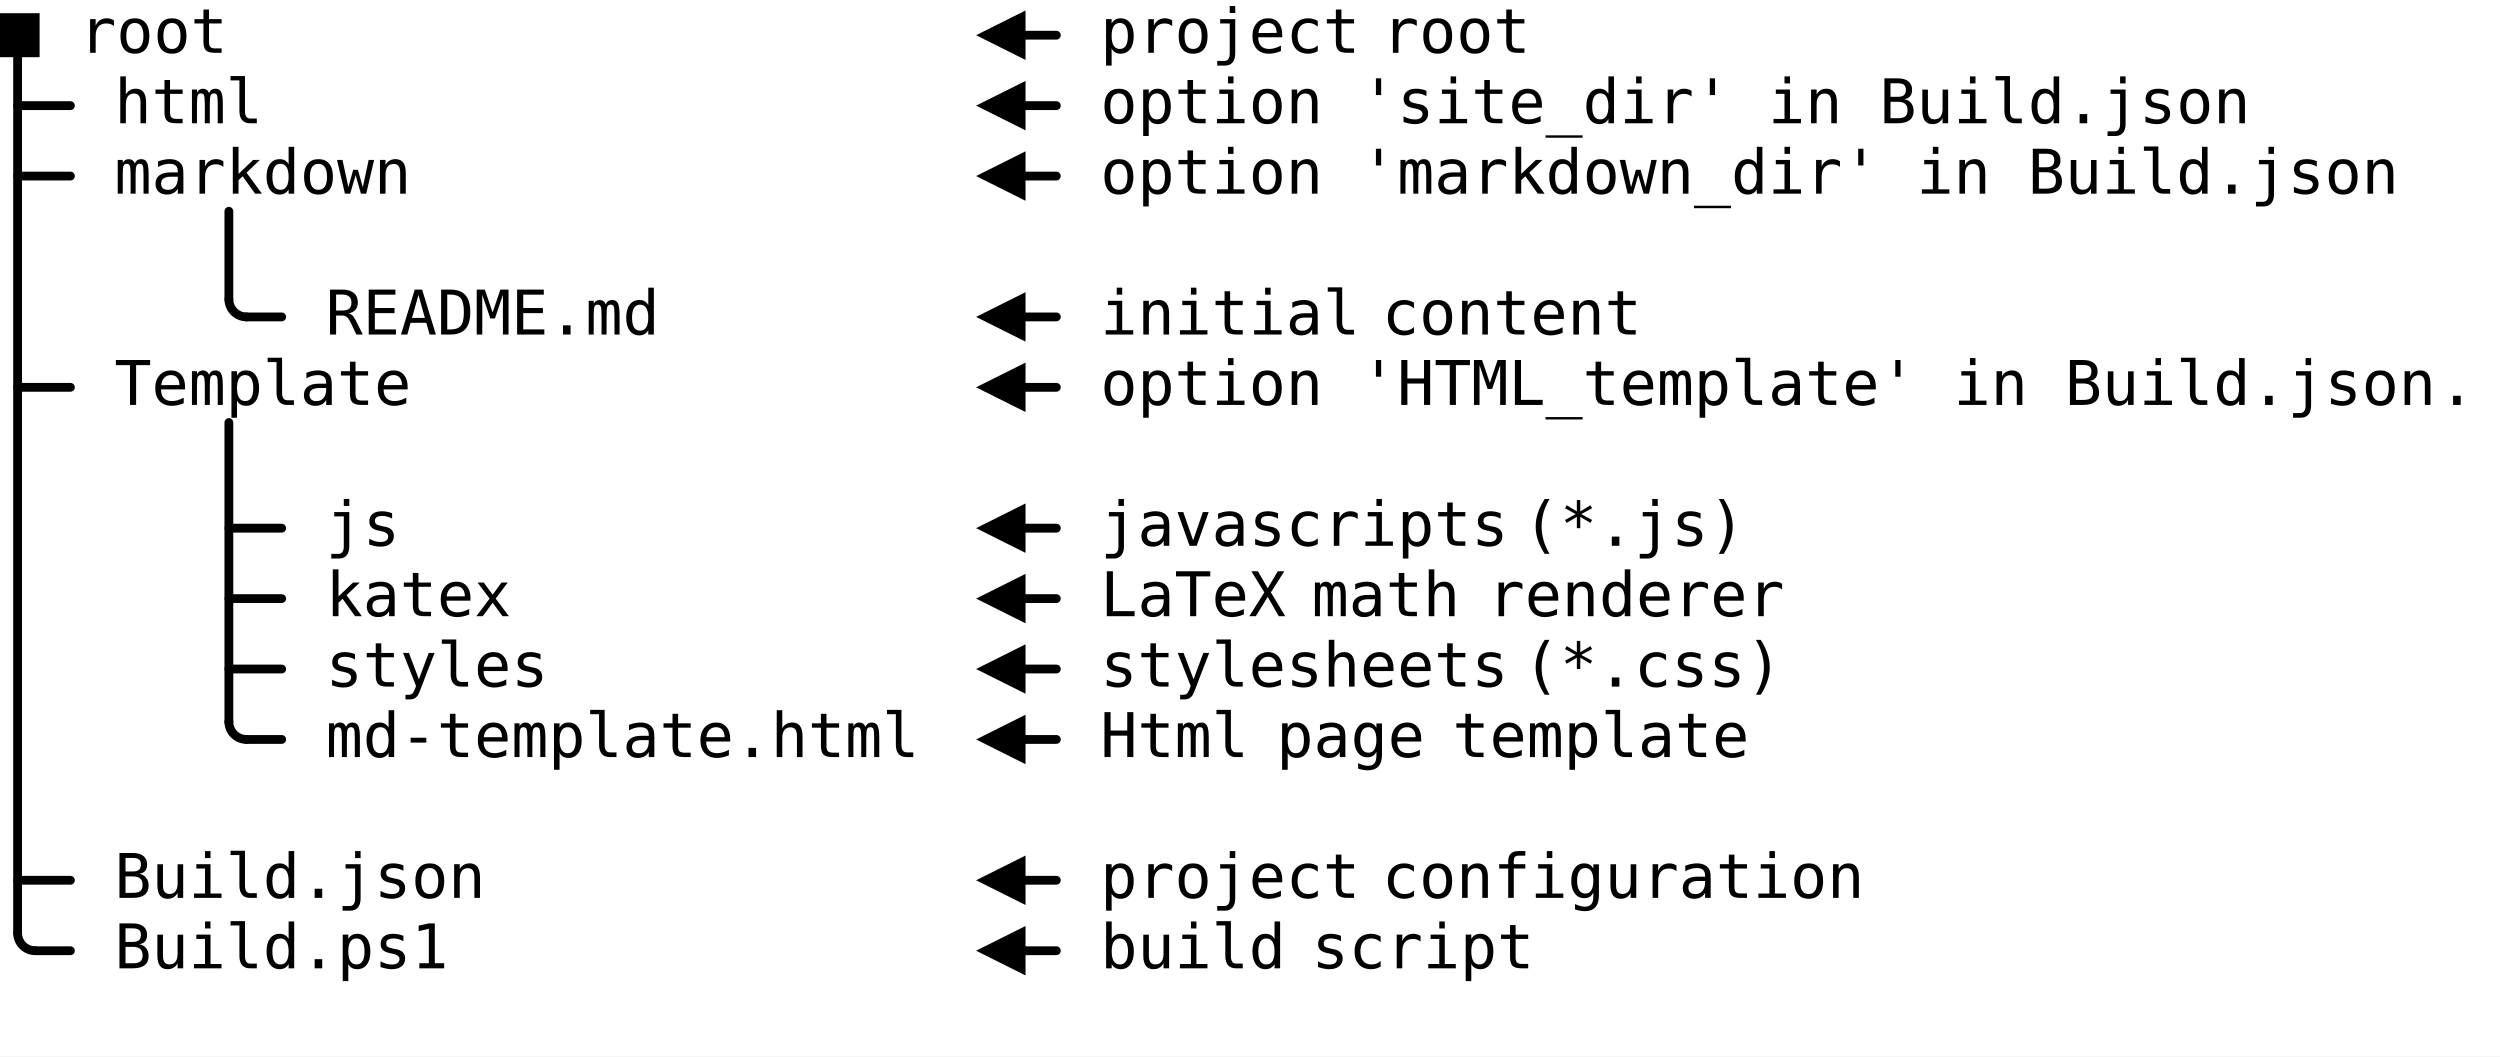
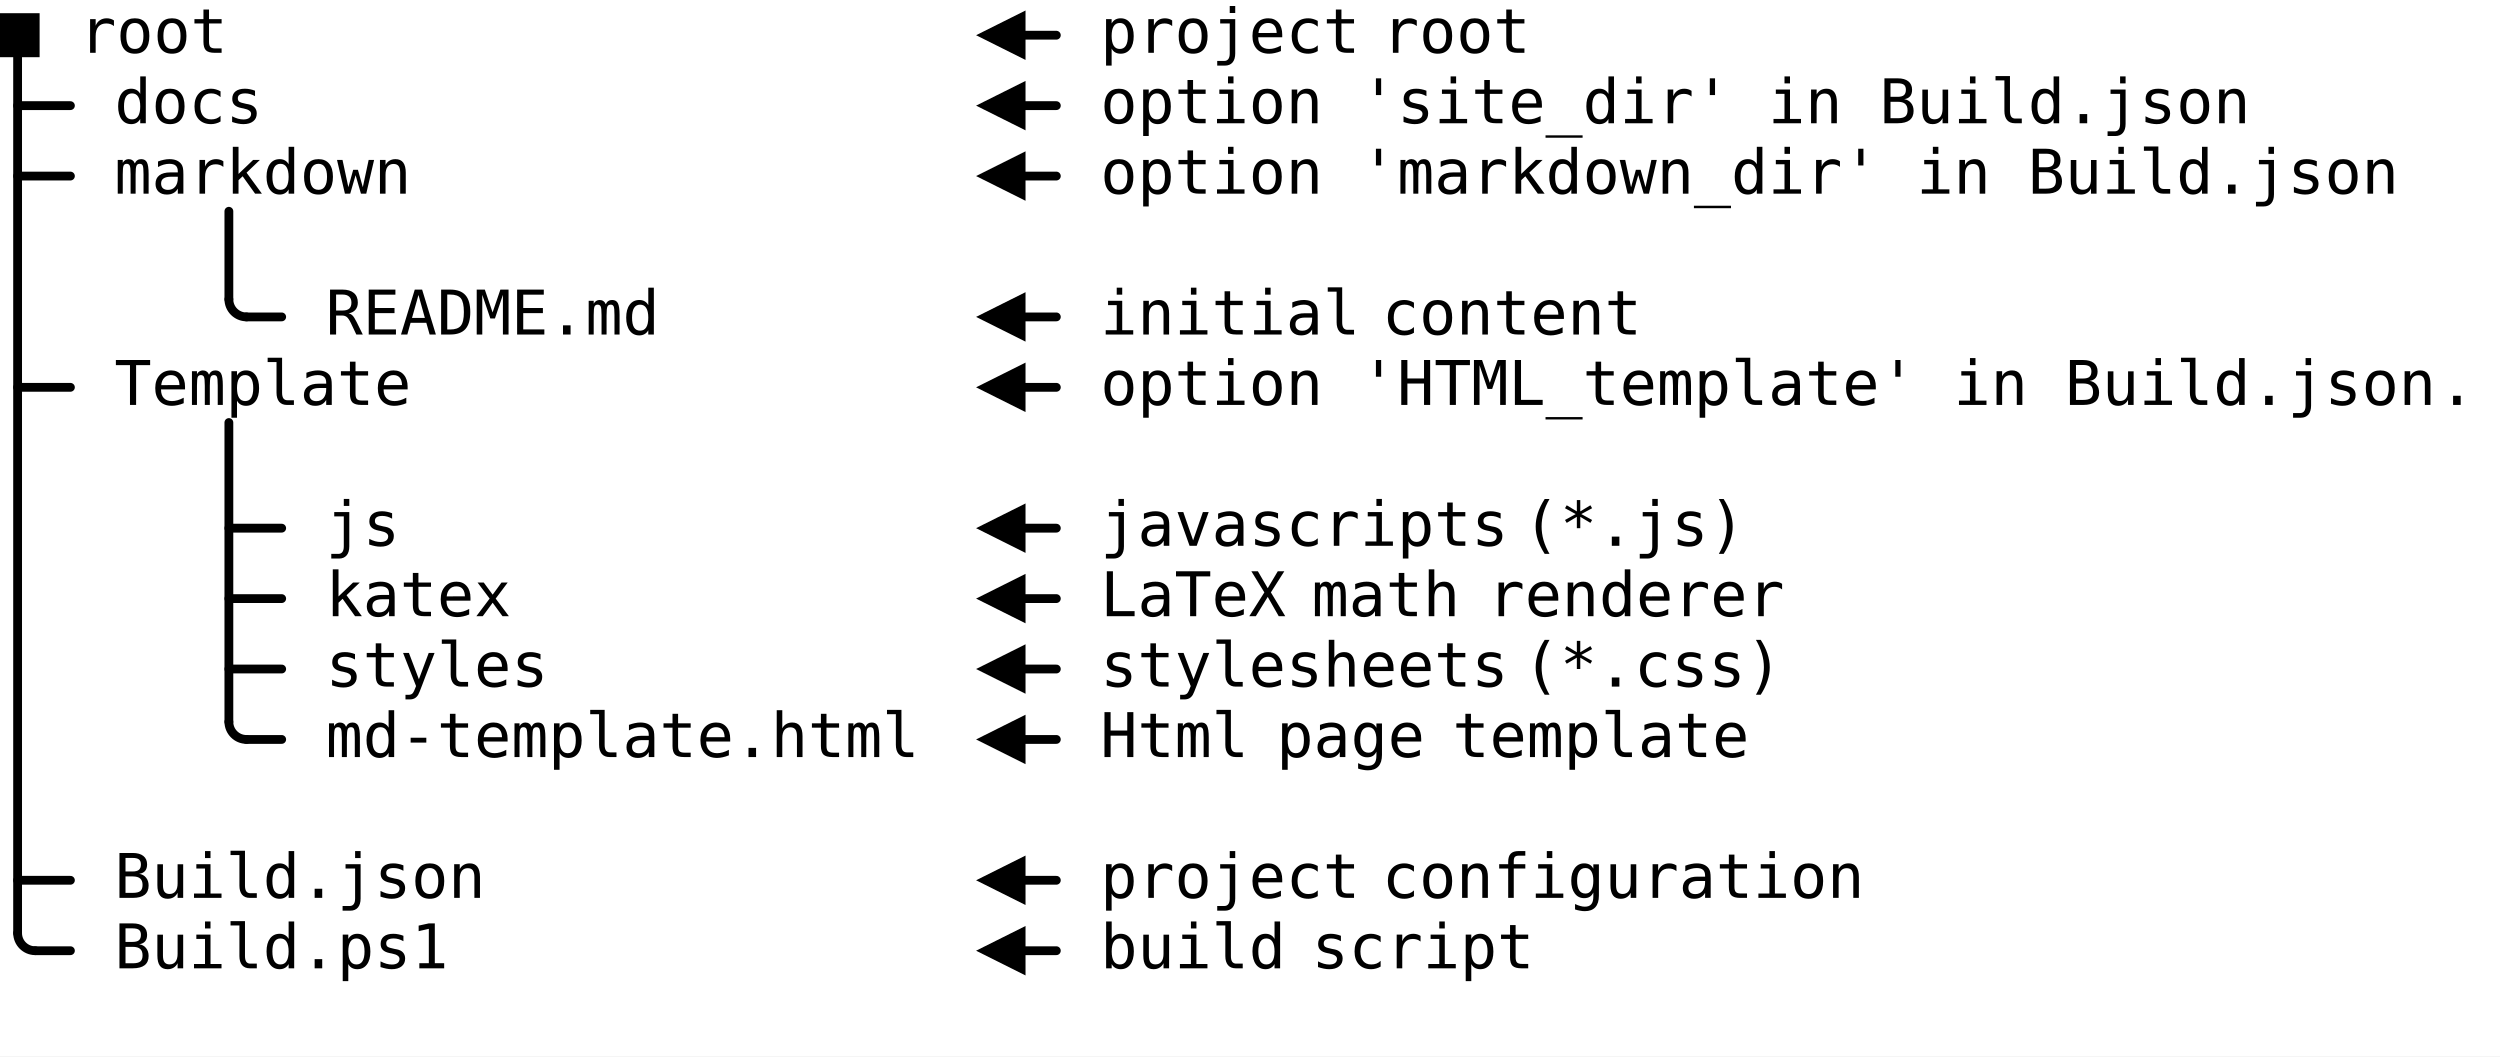
<svg xmlns="http://www.w3.org/2000/svg" width="568" height="240">
  <style>line, path, circle,rect,polygon {
                          stroke: black;
                          stroke-width: 2;
                          stroke-opacity: 1;
                          fill-opacity: 1;
                          stroke-linecap: round;
                          stroke-linejoin: miter;
                        }

                    text {
                        /* This fix the spacing bug in svg text*/
                        white-space: pre;
                        fill: black;
                        }
                        rect.backdrop{
                            stroke: none;
                            fill: white;
                        }
                        .broken{
                            stroke-dasharray: 8;
                        }
                        .filled{
                            fill: black;
                        }
                        .bg_filled{
                            fill: white;
                        }
                        .nofill{
                            fill: white;
                        }

                        text {
                         font-family: Monospace;
                         font-size: 14px;
                        }

                        .end_marked_arrow{
                            marker-end: url(#arrow);
                         }
                        .start_marked_arrow{
                            marker-start: url(#arrow);
                         }

                        .end_marked_diamond{
                            marker-end: url(#diamond);
                         }
                        .start_marked_diamond{
                            marker-start: url(#diamond);
                         }

                        .end_marked_circle{
                            marker-end: url(#circle);
                         }
                        .start_marked_circle{
                            marker-start: url(#circle);
                         }

                        .end_marked_open_circle{
                            marker-end: url(#open_circle);
                         }
                        .start_marked_open_circle{
                            marker-start: url(#open_circle);
                         }

                        .end_marked_big_open_circle{
                            marker-end: url(#big_open_circle);
                         }
                        .start_marked_big_open_circle{
                            marker-start: url(#big_open_circle);
                         }

                         
                        </style>
  <defs>
    <marker id="arrow" viewBox="-2 -2 8 8" refX="4" refY="2" markerWidth="7" markerHeight="7" orient="auto-start-reverse">
      <polygon points="0,0 0,4 4,2 0,0" />
    </marker>
    <marker id="diamond" viewBox="-2 -2 8 8" refX="4" refY="2" markerWidth="7" markerHeight="7" orient="auto-start-reverse">
      <polygon points="0,2 2,0 4,2 2,4 0,2" />
    </marker>
    <marker id="circle" viewBox="0 0 8 8" refX="4" refY="4" markerWidth="7" markerHeight="7" orient="auto-start-reverse">
      <circle cx="4" cy="4" r="2" class="filled" />
    </marker>
    <marker id="open_circle" viewBox="0 0 8 8" refX="4" refY="4" markerWidth="7" markerHeight="7" orient="auto-start-reverse">
      <circle cx="4" cy="4" r="2" class="bg_filled" />
    </marker>
    <marker id="big_open_circle" viewBox="0 0 8 8" refX="4" refY="4" markerWidth="7" markerHeight="7" orient="auto-start-reverse">
      <circle cx="4" cy="4" r="3" class="bg_filled" />
    </marker>
  </defs>
  <rect class="backdrop" x="0" y="0" width="568" height="240" />
  <rect x="0" y="4" width="8" height="8" class="solid filled" rx="0" />
  <text x="18" y="12">root</text>
-   <text x="26" y="28">html</text>
+   <text x="26" y="28">docs</text>
  <text x="26" y="44">markdown</text>
  <text x="74" y="76">README.md</text>
  <text x="26" y="92">Template</text>
  <text x="250" y="12">project</text>
  <text x="314" y="12">root</text>
  <text x="250" y="76">initial</text>
  <text x="314" y="76">content</text>
  <text x="554" y="92">.</text>
  <text x="74" y="124">js</text>
  <text x="74" y="140">katex</text>
  <text x="74" y="156">styles</text>
  <text x="250" y="124">javascripts</text>
  <text x="250" y="140">LaTeX</text>
  <text x="298" y="140">math</text>
  <text x="338" y="140">renderer</text>
  <text x="250" y="156">stylesheets</text>
  <text x="250" y="172">Html</text>
  <text x="290" y="172">page</text>
  <text x="330" y="172">template</text>
  <text x="26" y="204">Build.json</text>
  <text x="26" y="220">Build.ps1</text>
  <text x="250" y="204">project</text>
  <text x="314" y="204">configuration</text>
  <text x="250" y="220">build</text>
  <text x="298" y="220">script</text>
  <text x="250" y="28">option 'site_dir' in Build.json</text>
  <text x="250" y="44">option 'markdown_dir' in Build.json</text>
  <text x="250" y="92">option 'HTML_template' in Build.json</text>
  <text x="346" y="124">(*.js)</text>
  <text x="346" y="156">(*.css)</text>
  <text x="74" y="172">md-template.html</text>
  <g>
    <line x1="4" y1="12" x2="4" y2="212" class="solid" />
    <line x1="4" y1="24" x2="16" y2="24" class="solid" />
    <line x1="4" y1="40" x2="16" y2="40" class="solid" />
    <line x1="4" y1="88" x2="16" y2="88" class="solid" />
    <line x1="4" y1="200" x2="16" y2="200" class="solid" />
    <path d="M 4,212 A 4,4 0,0,0 8,216" class="nofill" />
    <line x1="8" y1="216" x2="16" y2="216" class="solid" />
  </g>
  <g>
    <line x1="52" y1="48" x2="52" y2="68" class="solid" />
    <path d="M 52,68 A 4,4 0,0,0 56,72" class="nofill" />
    <line x1="56" y1="72" x2="64" y2="72" class="solid" />
  </g>
  <g>
    <line x1="52" y1="96" x2="52" y2="164" class="solid" />
    <line x1="52" y1="120" x2="64" y2="120" class="solid" />
    <line x1="52" y1="136" x2="64" y2="136" class="solid" />
    <line x1="52" y1="152" x2="64" y2="152" class="solid" />
    <path d="M 52,164 A 4,4 0,0,0 56,168" class="nofill" />
    <line x1="56" y1="168" x2="64" y2="168" class="solid" />
  </g>
  <g>
    <polygon points="232,4 224,8 232,12" class="filled" />
    <line x1="232" y1="8" x2="240" y2="8" class="solid" />
  </g>
  <g>
    <polygon points="232,20 224,24 232,28" class="filled" />
    <line x1="232" y1="24" x2="240" y2="24" class="solid" />
  </g>
  <g>
    <polygon points="232,36 224,40 232,44" class="filled" />
    <line x1="232" y1="40" x2="240" y2="40" class="solid" />
  </g>
  <g>
    <polygon points="232,68 224,72 232,76" class="filled" />
    <line x1="232" y1="72" x2="240" y2="72" class="solid" />
  </g>
  <g>
    <polygon points="232,84 224,88 232,92" class="filled" />
    <line x1="232" y1="88" x2="240" y2="88" class="solid" />
  </g>
  <g>
    <polygon points="232,116 224,120 232,124" class="filled" />
    <line x1="232" y1="120" x2="240" y2="120" class="solid" />
  </g>
  <g>
    <polygon points="232,132 224,136 232,140" class="filled" />
    <line x1="232" y1="136" x2="240" y2="136" class="solid" />
  </g>
  <g>
    <polygon points="232,148 224,152 232,156" class="filled" />
    <line x1="232" y1="152" x2="240" y2="152" class="solid" />
  </g>
  <g>
    <polygon points="232,164 224,168 232,172" class="filled" />
    <line x1="232" y1="168" x2="240" y2="168" class="solid" />
  </g>
  <g>
    <polygon points="232,196 224,200 232,204" class="filled" />
    <line x1="232" y1="200" x2="240" y2="200" class="solid" />
  </g>
  <g>
    <polygon points="232,212 224,216 232,220" class="filled" />
    <line x1="232" y1="216" x2="240" y2="216" class="solid" />
  </g>
</svg>
